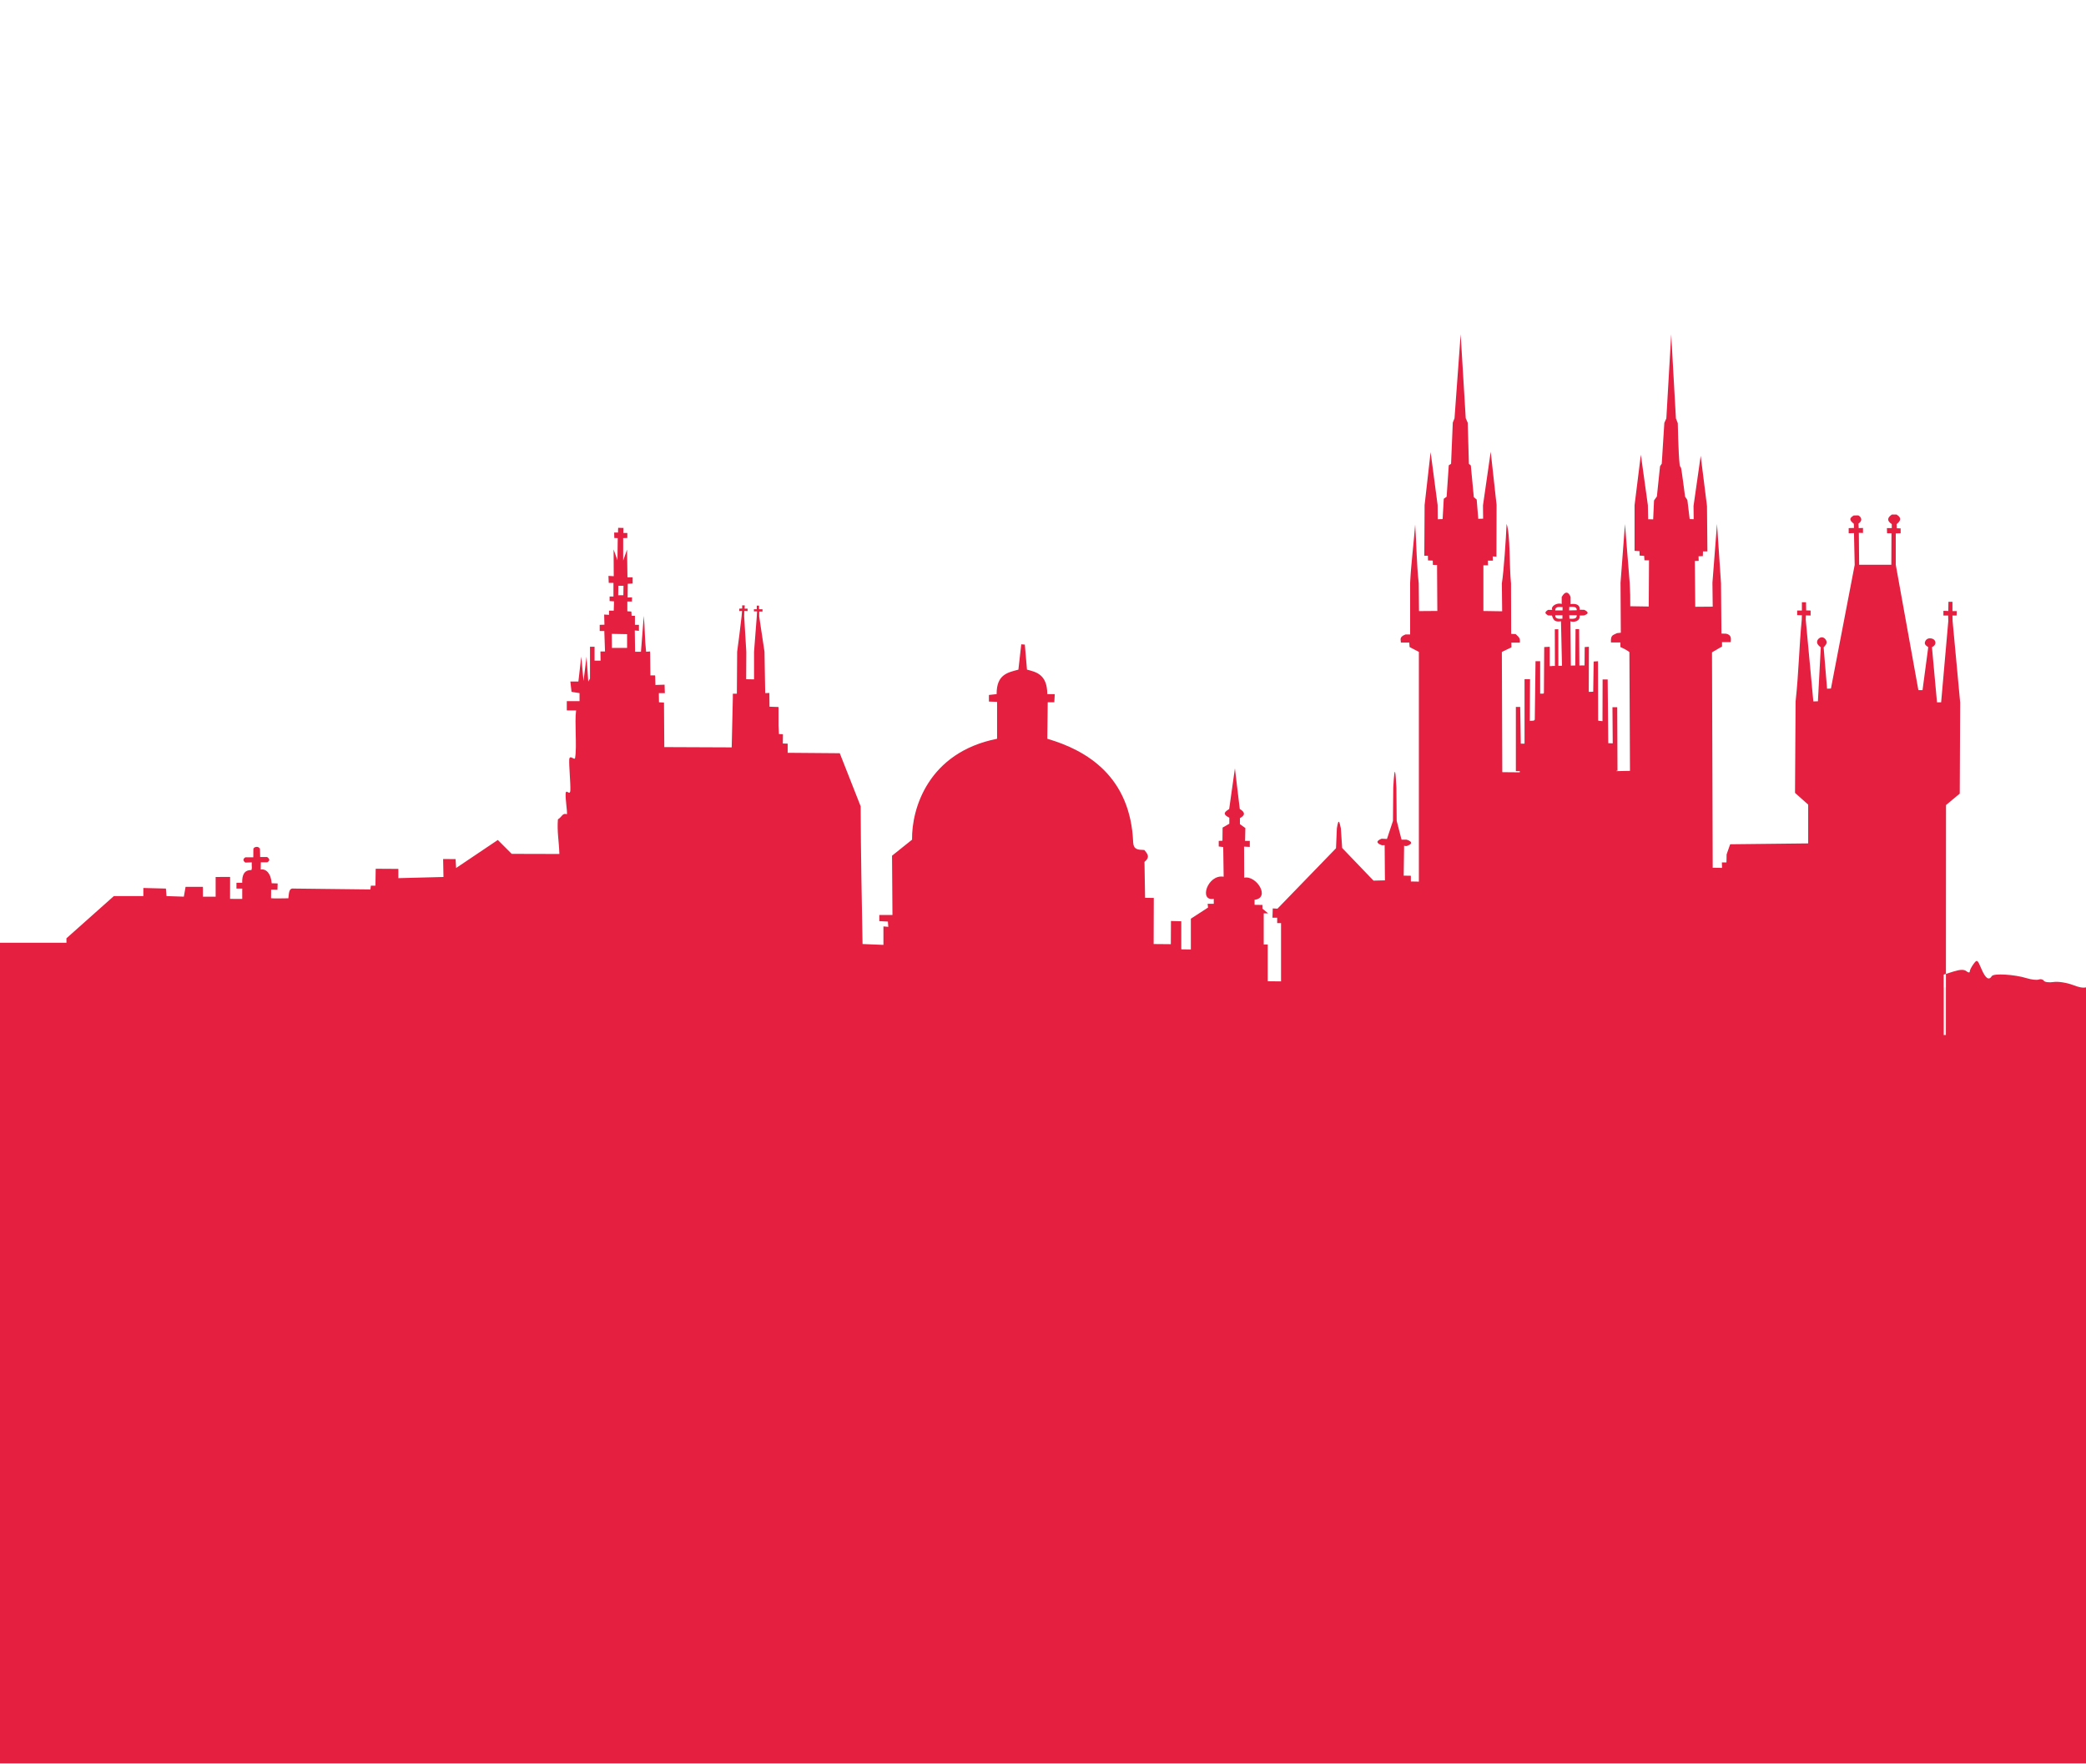
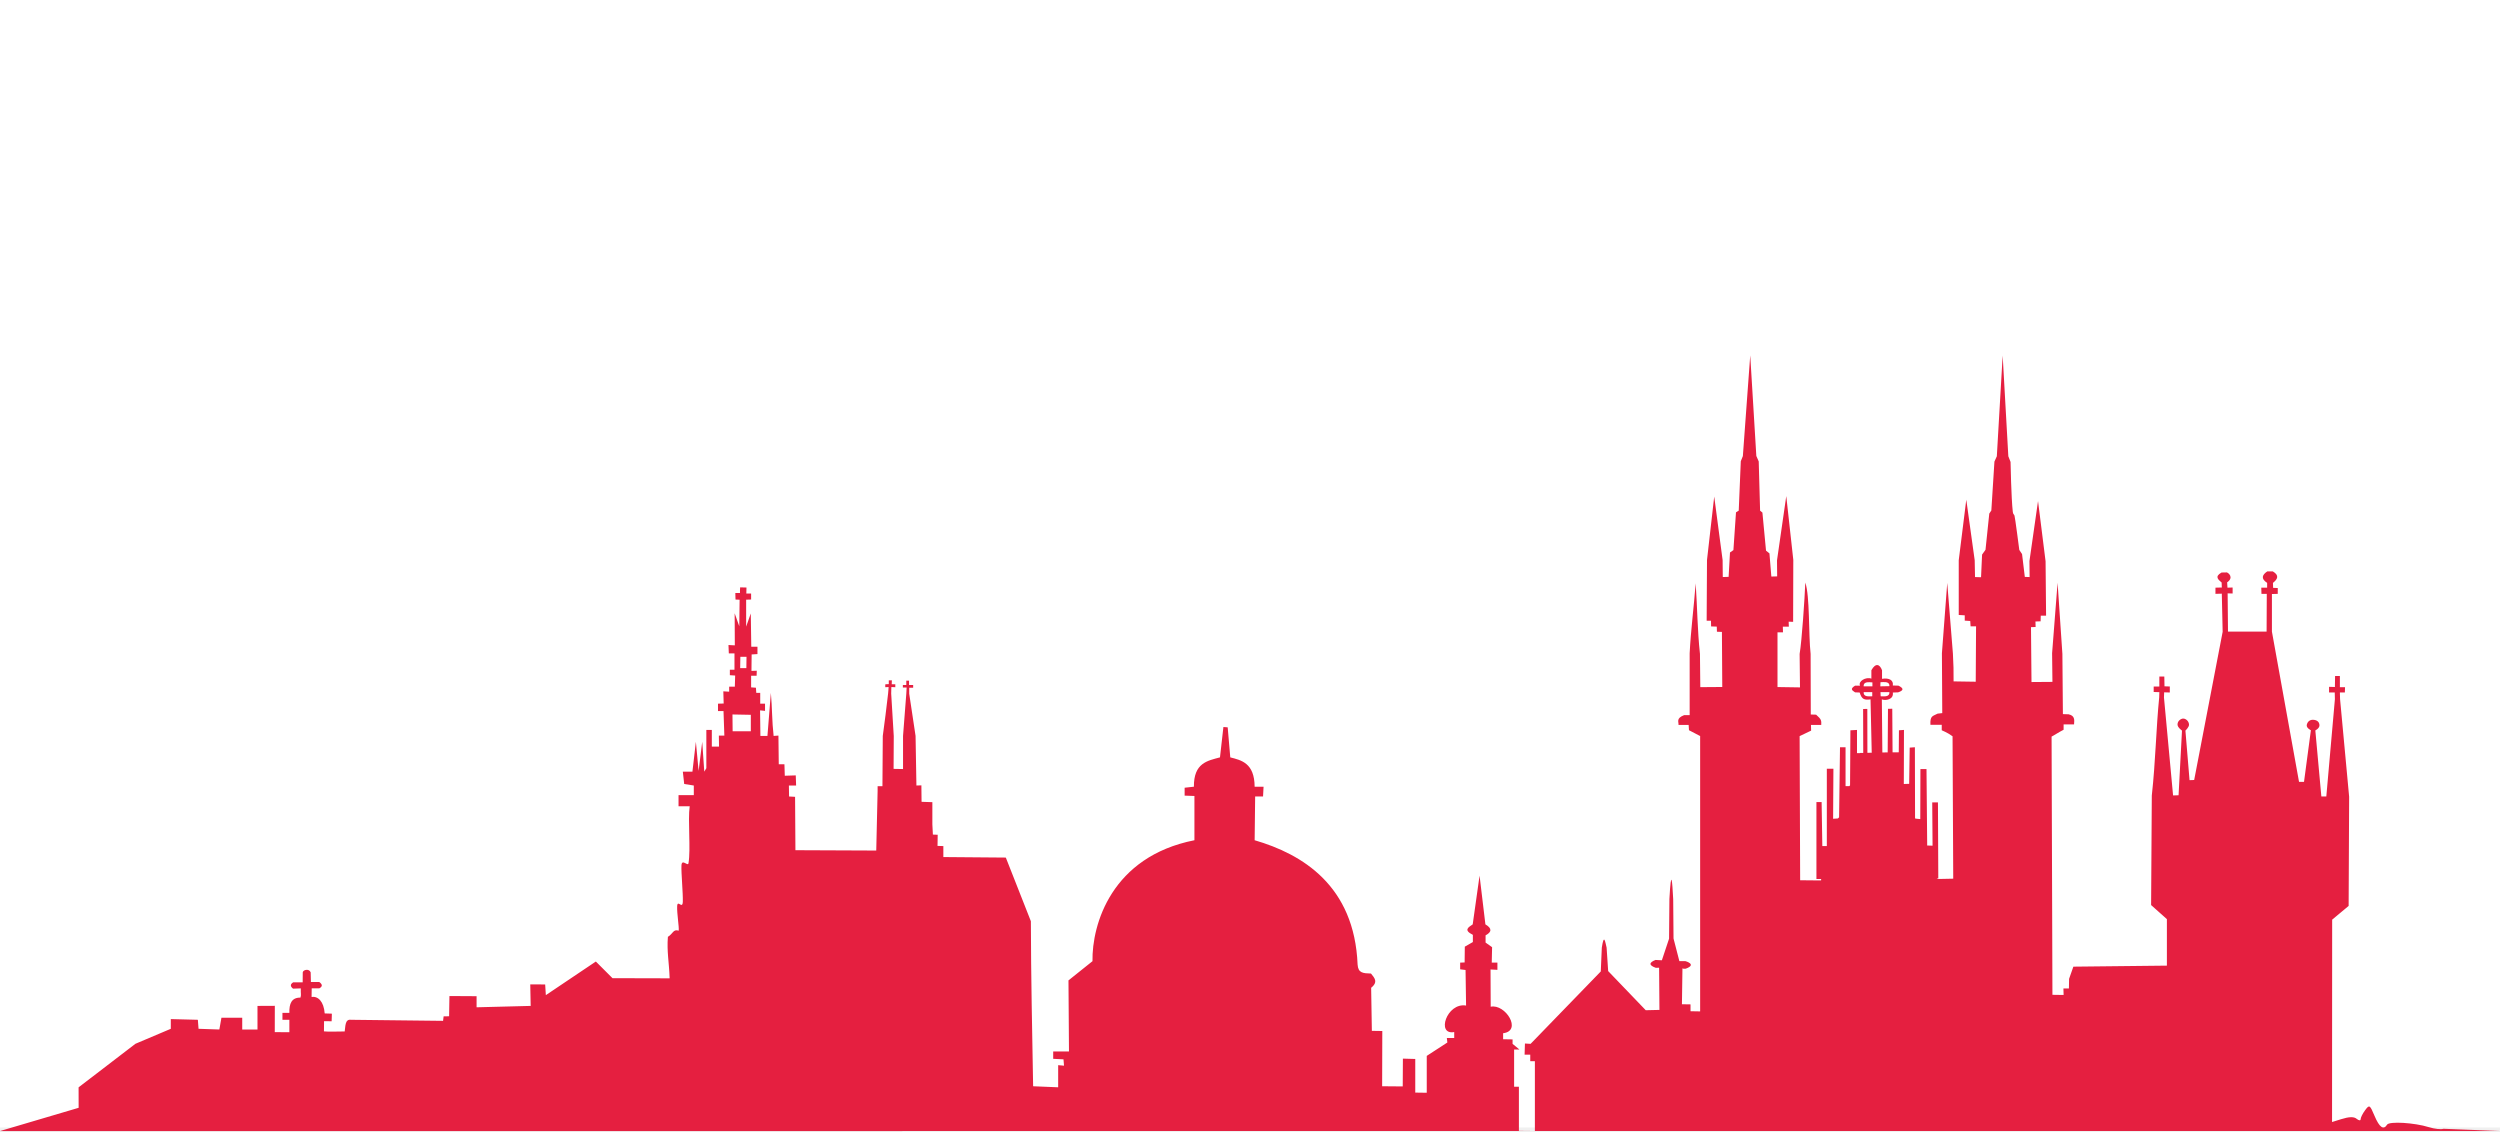
- <svg xmlns="http://www.w3.org/2000/svg" version="1.1" id="svg2" width="354.691" height="299.813" viewBox="0 0 354.691 299.813">
+ <svg xmlns="http://www.w3.org/2000/svg" version="1.1" id="svg2" width="354.548" height="160.4" viewBox="0 0 354.548 160.4">
  <defs id="defs6" />
-   <g id="layer2" transform="translate(-254.834,-125.2043)">
+   <g id="layer2" transform="translate(-254.9785,-125.5551)">
+     <rect style="fill:#ffffff;fill-opacity:1;stroke-width:0.999" id="rect1131" width="354.548" height="159.9" x="254.978" y="125.555" />
+     <path style="fill:#e51f40;fill-opacity:1;stroke-width:1" d="m 503.195,175.955 -1.045,14.282 -0.293,0.728 -0.293,7.008 -0.389,0.244 -0.365,5.352 -0.486,0.34 -0.195,3.456 -0.828,0.025 -0.023,-2.41 -1.191,-9.004 -1.023,9.004 -0.049,8.611 h 0.609 l 0.023,0.803 0.803,0.025 0.023,0.73 0.707,0.023 0.049,7.811 c -1.041,0 -2.074,0.013 -3.115,0.023 l -0.049,-4.72 c -0.365,-3.358 -0.375,-6.64 -0.607,-10 -0.258,3.411 -0.687,6.592 -0.854,9.928 v 8.758 h -0.777 c -1.18,0.458 -0.768,0.931 -0.803,1.388 h 1.436 l 0.049,0.754 1.582,0.826 v 39.052 l -1.363,-0.025 v -0.972 l -1.219,-0.019 0.074,-5.11 c 0,0 0.013,0.117 0.463,0.068 1.645,-0.598 -0.014,-1.07 -0.049,-1.07 h -0.852 l -0.828,-3.212 -0.047,-5.571 c -0.132,-2.522 -0.277,-4.663 -0.537,-0.049 l -0.049,5.645 -1.021,3.066 -0.9,-0.049 c -0.932,0.368 -0.985,0.751 0.049,1.119 l 0.459,-0.019 0.047,5.985 -1.941,0.045 -5.33,-5.55 -0.221,-3.331 c -0.195,-0.784 -0.36,-2.099 -0.68,0 l -0.146,3.382 -9.953,10.267 -0.803,-0.047 -0.049,1.58 h 0.803 v 0.924 h 0.656 v 9.904 h 136.873 l -8.035,-0.316 c -0.327,0.126 -1.254,0.021 -2.061,-0.23 -2.05,-0.64 -5.61,-0.852 -5.918,-0.353 -0.5,0.808 -1.087,0.397 -1.779,-1.246 -0.667,-1.584 -0.73,-1.622 -1.336,-0.803 -0.35,0.473 -0.637,1.046 -0.637,1.273 0,0.228 -0.252,0.205 -0.561,-0.051 -0.392,-0.325 -1.057,-0.31 -2.217,0.053 l -1.275,0.4 0.016,-28.701 2.336,-1.947 0.072,-15.475 -1.289,-13.868 -0.023,-0.926 h 0.705 l 0.023,-0.754 h -0.729 v -1.58 h -0.682 l -0.025,1.556 -0.828,-0.025 v 0.803 h 0.805 l 0.023,0.949 -1.217,13.798 h -0.705 l -0.854,-9.367 c 0,0 0.595,-0.286 0.586,-0.73 -0.01,-0.512 -0.391,-0.756 -0.902,-0.779 -0.463,-0.021 -0.809,0.276 -0.898,0.73 -0.086,0.436 0.584,0.754 0.584,0.754 l -0.975,7.325 h -0.705 l -3.846,-21.314 v -5.329 l 0.828,-0.025 v -0.828 l -0.658,-0.023 -0.023,-0.705 c 0.647,-0.515 0.955,-1.051 -0.023,-1.631 h -0.779 c -0.728,0.488 -0.948,1.027 -0.023,1.631 v 0.68 H 575.672 l 0.025,0.877 h 0.754 l -0.025,5.354 h -5.475 l -0.051,-5.427 0.707,0.023 v -0.851 l -0.73,0.023 -0.047,-0.754 c 0.996,-0.693 0.178,-1.36 -0.051,-1.41 -0.23,0.016 -0.818,0.007 -0.754,0.023 -1.031,0.582 -0.436,1.005 0.025,1.412 l 0.023,0.705 -0.9,0.023 v 0.877 l 0.9,-0.025 0.121,5.403 -4.039,21.021 -0.658,0.025 -0.584,-7.032 c -10e-6,0 0.529,-0.479 0.51,-0.851 -0.025,-0.482 -0.425,-0.822 -0.777,-0.853 -0.333,-0.029 -0.881,0.321 -0.852,0.877 0.022,0.405 0.633,0.828 0.633,0.828 l -0.486,9.172 -0.779,0.025 -1.291,-13.894 0.025,-0.73 0.803,0.023 v -0.851 l -0.754,-0.023 -0.025,-1.388 h -0.705 v 1.414 h -0.803 v 0.777 l 0.803,0.025 -0.023,0.754 c -0.436,4.36 -0.507,9.003 -1.047,13.917 l -0.098,15.522 2.238,1.996 v 6.594 l -13.264,0.146 -0.291,0.828 -0.316,0.9 -0.023,1.361 h -0.779 l 0.025,0.926 -1.584,-0.023 -0.121,-36.619 c 0.335,-0.16 0.955,-0.587 1.705,-0.972 v -0.756 h 1.482 c 0.07,-0.72 0.079,-1.242 -0.779,-1.435 l -0.803,-0.025 -0.072,-8.539 -0.682,-10.097 -0.777,10 0.047,4.064 -2.969,0.023 -0.072,-7.784 0.656,-0.025 -0.023,-0.779 0.73,-0.023 0.023,-0.803 h 0.754 l -0.072,-7.713 -1.07,-8.541 -1.217,8.518 0.023,2.261 -0.68,-0.023 -0.391,-3.236 -0.391,-0.586 c 0,0 -0.606,-4.682 -0.68,-4.864 -0.098,-0.243 -0.199,-0.168 -0.244,-0.56 -0.223,-1.946 -0.316,-7.057 -0.316,-7.057 l -0.316,-0.803 -0.803,-14.284 -0.828,14.284 -0.34,0.754 -0.438,6.934 -0.293,0.439 -0.535,5.134 -0.486,0.681 -0.146,3.212 -0.854,-0.025 -0.047,-2.384 -1.193,-8.588 -1.07,8.588 v 7.762 l 0.852,0.049 v 0.754 l 0.779,0.049 0.049,0.754 h 0.777 l -0.047,7.86 -3.141,-0.049 c 0.014,-1.654 -0.011,-2.224 -0.096,-3.943 l -0.803,-10.023 -0.756,9.976 0.049,8.49 -0.658,0.074 c -0.701,0.372 -1.086,0.282 -1.02,1.58 h 1.605 v 0.779 c 0.816,0.349 1.238,0.641 1.533,0.851 l 0.096,20.197 -2.311,0.047 -0.002,-0.055 h 0.195 l -0.049,-10.814 h -0.811 l 0.047,6.143 -0.762,-0.025 -0.098,-10.838 h -0.861 l -0.021,7.092 -0.682,-0.068 -0.059,-0.061 -0.023,-10.06 -0.736,0.051 -0.076,5.136 -0.76,0.023 0.023,-7.668 -0.713,0.051 -0.025,3.122 -0.879,0.008 -0.043,-6.184 -0.607,0.008 -0.043,6.178 -0.756,0.018 -0.072,-7.532 c 0.506,0.215 1.715,0.039 1.557,-0.972 l 0.756,-0.025 c 0.935,-0.321 0.677,-0.628 0.047,-0.949 l -0.803,-0.023 c 0.121,-0.736 -0.497,-1.118 -1.531,-0.949 v -1.217 c -0.321,-0.858 -0.901,-1.088 -1.51,0 v 1.191 c -0.774,-0.292 -1.918,0.383 -1.607,0.998 h -0.705 c -0.831,0.509 -0.327,0.707 0,0.949 l 0.656,0.025 c 0.29,1.005 0.697,1.078 1.535,0.972 l 0.17,7.563 -0.613,0.016 -0.012,-6.227 -0.596,0.012 0.018,6.231 h -0.453 v 0.025 l -0.432,0.006 v -3.292 l -0.934,0.051 -0.051,7.803 -0.092,0.103 v 0.008 h -0.547 v -5.507 h -0.787 l -0.129,9.933 -0.168,0.162 -0.68,0.045 0.043,-7.092 h -0.934 v 10.963 h -0.639 l -0.1,-6.243 h -0.736 v 10.912 l 0.668,-0.002 -0.008,0.203 c -1.046,0.006 -1.741,-0.017 -2.969,-0.025 l -0.074,-20.437 1.631,-0.781 -0.023,-0.803 h 1.459 c 0.021,-0.635 0.041,-0.782 -0.729,-1.459 l -0.756,-0.023 -0.023,-8.59 c -0.309,-2.784 -0.096,-8.215 -0.754,-10.123 -0.091,2.31 -0.485,8.224 -0.805,10.123 l 0.051,4.745 -3.189,-0.049 v -7.762 h 0.779 l -0.023,-0.803 h 0.852 l -0.025,-0.706 0.633,0.023 0.025,-8.783 -0.998,-9.051 -1.314,9.125 0.023,2.263 -0.826,0.023 -0.268,-3.284 -0.486,-0.391 -0.512,-5.401 -0.328,-0.266 -0.195,-6.983 -0.34,-0.779 z m -30.543,110 -2.264,-0.023 v -6.253 H 469.709 v -5.282 h 0.754 l -0.973,-0.803 v -0.633 l -1.34,-0.023 v -0.851 c 2.753,-0.332 0.318,-4.209 -1.762,-3.759 l -0.023,-5.282 0.975,0.051 v -1.023 h -0.803 l 0.049,-2.189 -0.924,-0.656 v -1.023 c 0.886,-0.471 0.942,-0.993 -0.025,-1.556 l -0.828,-6.911 -0.973,6.911 c -0.608,0.408 -1.347,0.806 0.023,1.484 v 1.021 l -1.143,0.656 -0.025,2.238 -0.633,0.025 v 0.949 l 0.764,0.094 0.074,5.044 c -2.752,-0.455 -4.263,4.245 -1.682,3.757 v 0.849 h -1.045 l 0.072,0.635 -2.922,1.898 v 5.229 l -1.629,-0.023 v -4.769 l -1.754,-0.049 -0.023,3.943 -2.92,-0.025 0.023,-7.834 -1.482,-0.023 -0.1,-6.108 c 1.051,-0.85 0.447,-1.422 -0.023,-2.019 -1.115,-0.032 -1.821,-0.065 -1.898,-1.265 -0.448,-11.206 -7.841,-15.673 -14.602,-17.641 l 0.072,-6.204 h 1.119 l 0.074,-1.386 h -1.266 c -0.021,-3.365 -1.894,-3.761 -3.455,-4.161 l -0.367,-4.259 -0.607,-0.047 -0.486,4.306 c -1.78,0.48 -3.728,0.786 -3.699,4.159 l -1.314,0.146 v 1.121 l 1.389,0.049 v 6.276 c -11.758,2.331 -14.547,11.943 -14.457,17.155 l -3.406,2.724 0.072,10.074 h -2.238 v 1.047 l 1.461,0.074 0.072,0.898 -0.828,-0.072 v 3.138 l -3.551,-0.146 c -0.136,-7.677 -0.3,-15.397 -0.32,-23.407 l -3.553,-9.025 -8.859,-0.074 v -1.556 l -0.826,-0.025 0.023,-1.582 -0.682,-0.023 -0.074,-1.461 v -3.138 l -1.531,-0.049 -0.025,-2.335 -0.705,0.023 -0.121,-7.032 -0.9,-5.985 v -0.851 h 0.559 v -0.389 h -0.584 v -0.609 h -0.389 v 0.609 h -0.488 v 0.365 h 0.537 l -0.049,0.875 -0.463,5.985 v 4.696 l -1.34,-0.023 0.025,-4.647 -0.365,-6.036 c 0.024,-0.402 0.024,-0.636 0.023,-0.924 l 0.561,0.025 v -0.416 h -0.51 l 0.023,-0.558 h -0.438 v 0.535 l -0.488,0.023 c -0.029,0.315 -0.009,0.24 0,0.416 l 0.463,-0.025 c -0.035,0.279 -0.018,0.576 -0.072,0.924 l -0.365,3.042 -0.389,2.968 -0.049,7.129 h -0.684 v 0.681 l -0.193,8.444 -11.463,-0.049 -0.049,-7.569 -0.852,-0.047 -0.025,-1.558 h 1.023 l -0.049,-1.435 -1.557,0.049 -0.051,-1.631 h -0.803 l -0.047,-4.064 -0.682,0.049 c -0.246,-2.145 -0.194,-3.956 -0.391,-6.106 l -0.486,6.106 h -0.998 l -0.047,-3.624 0.703,0.072 v -1.023 h -0.682 v -1.531 h -0.559 l -0.049,-0.73 -0.682,-0.049 v -1.654 h 0.779 l 0.023,-0.707 -0.754,0.025 0.025,-2.335 0.826,-0.049 v -1.047 h -0.877 l -0.07,-4.72 -0.658,1.873 v -3.82 c 0.247,0.003 0.575,-0.034 0.705,-0.023 0.008,-0.26 0.007,-0.789 0,-0.853 -0.235,-0.006 -0.289,0.021 -0.68,0 0.005,-0.392 0.022,-0.526 0.023,-0.851 -0.139,-0.017 -0.657,-0.009 -0.9,-0.023 -0.013,0.269 -0.032,0.544 -0.023,0.803 -0.232,-0.007 -0.457,-0.005 -0.658,0 0.026,0.271 -0.006,0.545 0.025,0.926 0.184,0.016 0.24,6.8e-4 0.582,0.023 l -0.047,3.771 -0.656,-1.849 0.023,4.552 -0.9,-0.049 0.049,1.191 h 0.803 v 2.312 h -0.656 v 0.777 l 0.752,0.049 -0.047,1.582 h -0.803 v 0.707 l -0.828,-0.049 0.049,1.728 -0.805,0.021 v 1.049 h 0.781 l 0.121,3.478 h -0.779 l 0.023,1.558 h -1.021 v -2.361 h -0.777 v 5.427 l -0.293,0.488 -0.293,-4.235 -0.512,4.136 -0.387,-4.136 -0.488,4.235 h -1.363 l 0.195,1.752 1.363,0.217 v 1.363 h -2.166 v 1.582 h 1.582 c -0.283,2.016 0.171,6.072 -0.172,8.078 -0.086,0.502 -0.947,-0.711 -0.996,0.316 -0.049,1.027 0.228,3.908 0.193,5.11 -0.035,1.202 -0.759,-0.348 -0.803,0.68 -0.044,1.028 0.295,2.953 0.219,3.456 -0.795,-0.249 -0.778,0.412 -1.533,0.875 -0.166,2.036 0.173,3.693 0.244,5.768 v 0.115 l -8.1,-0.021 -2.361,-2.361 -7.092,4.767 -0.094,-1.515 -2.115,-0.012 0.059,3.054 -7.672,0.197 v -1.574 l -3.85,-0.023 -0.047,2.87 -0.777,0.012 -0.08,0.637 -13.051,-0.15 c -0.894,-0.135 -0.782,1.013 -0.9,1.654 -0.697,0.012 -2.554,0.052 -2.941,-0.012 l 0.014,-1.447 1.076,0.014 0.033,-1.078 -1.018,-0.035 c -0.131,-1.704 -0.944,-2.47 -1.861,-2.339 l 0.021,-1.22 h 1.088 c 0.52,-0.297 0.392,-0.595 -0.012,-0.892 h -1.191 l -0.033,-1.375 c -0.235,-0.587 -1.078,-0.353 -1.123,0 l -0.012,1.422 h -1.354 c -0.396,0.253 -0.45,0.546 -0.012,0.892 l 1.1,-0.037 c -0.027,0.836 0.084,0.85 -0.047,1.308 -1.269,-0.023 -1.611,0.879 -1.574,2.162 h -0.982 v 0.984 h 0.982 v 1.759 l -2.07,-0.008 0.008,-3.732 -2.459,0.012 v 3.345 h -2.164 v -1.672 h -2.949 l -0.295,1.672 -2.951,-0.1 -0.098,-1.277 -3.836,-0.1 v 1.377 l -5.014,2.125 -8.064,6.178 0.006,2.902 -11.156,3.298 z m -112.678,-67.251 h 0.875 l -0.023,1.607 h -0.877 z m 162.104,3.583 c 0.436,-0.01 0.891,0.05 0.855,0.578 l -1.291,0.025 0.025,-0.586 c 0.123,-0.003 0.265,-0.014 0.41,-0.018 z m -1.969,0.018 c 0.142,0.003 0.291,0.022 0.414,0.025 v 0.56 h -1.242 c -0.036,-0.528 0.401,-0.594 0.828,-0.586 z m -0.828,1.412 h 1.219 v 0.584 c -0.492,0.014 -1.266,0.12 -1.219,-0.584 z m 2.387,0 h 1.266 c 0.047,0.704 -0.751,0.598 -1.242,0.584 z m -162.812,3.163 2.604,0.049 v 2.335 h -2.58 z" id="rect146" />
    <g id="g1272" transform="translate(16)" style="fill:#fa023c">
      <g style="fill:#fa023c;stroke:none" transform="matrix(0.02388699,0,0,0.02388699,1514.805,-132.1967)" id="layer1-3" />
      <g style="fill:#fa023c;stroke:none" transform="matrix(0.00634024,0,0,0.00634024,1326.329,256.2178)" id="layer1-6" />
      <g id="g917" transform="matrix(-0.01851576,0,0,0.01851576,1222.076,-37.50858)" style="fill:#fa023c;stroke:none" />
      <g transform="matrix(0.0223685,0,0,0.0223685,1414.049,264.2572)" id="g985" style="fill:#fa023c" />
      <g id="g1228" transform="matrix(0.01791895,0,0,0.03104793,1556.442,-259.4238)" style="fill:#fa023c;stroke:none" />
    </g>
-     <rect style="fill:#d40000;fill-opacity:1" id="rect5196" width="0.156" height="1.9356759e-05" x="257.833" y="424.676" />
-     <path style="fill:#ffffff;fill-opacity:1" d="M 254.834,125.204 H 609.525 V 293.09 H 254.834 Z" id="rect1613" />
-     <path style="fill:#e51f40;fill-opacity:1;stroke-width:1.198" d="m 503.195,182.043 -1.045,14.285 -0.293,0.729 -0.293,7.01 -0.389,0.244 -0.365,5.354 -0.486,0.34 -0.195,3.457 -0.828,0.025 -0.023,-2.41 -1.191,-9.006 -1.023,9.006 -0.049,8.613 h 0.609 l 0.023,0.803 0.803,0.025 0.023,0.73 0.707,0.023 0.049,7.812 c -1.041,0 -2.074,0.013 -3.115,0.023 l -0.049,-4.721 c -0.365,-3.359 -0.375,-6.642 -0.607,-10.002 -0.258,3.411 -0.687,6.594 -0.854,9.93 v 8.76 h -0.777 c -1.18,0.458 -0.768,0.931 -0.803,1.389 h 1.436 l 0.049,0.754 1.582,0.826 v 39.061 l -1.363,-0.025 v -0.973 l -1.219,-0.019 0.074,-5.111 c 0,0 0.013,0.117 0.463,0.068 1.645,-0.598 -0.014,-1.07 -0.049,-1.07 h -0.852 l -0.828,-3.213 -0.047,-5.572 c -0.132,-2.522 -0.277,-4.664 -0.537,-0.049 l -0.049,5.646 -1.021,3.066 -0.9,-0.049 c -0.932,0.368 -0.985,0.751 0.049,1.119 l 0.459,-0.019 0.047,5.986 -1.941,0.045 -5.33,-5.551 -0.221,-3.332 c -0.195,-0.785 -0.36,-2.099 -0.68,0 l -0.146,3.383 -9.953,10.27 -0.803,-0.047 -0.049,1.58 h 0.803 v 0.924 h 0.656 v 9.906 l -2.264,-0.023 v -6.254 h -0.68 v -5.283 h 0.754 l -0.973,-0.803 v -0.633 l -1.34,-0.023 v -0.852 c 2.753,-0.332 0.318,-4.21 -1.762,-3.76 l -0.023,-5.283 0.975,0.051 v -1.023 h -0.803 l 0.049,-2.189 -0.924,-0.656 v -1.023 c 0.886,-0.471 0.942,-0.993 -0.025,-1.557 l -0.828,-6.912 -0.973,6.912 c -0.608,0.408 -1.347,0.807 0.023,1.484 v 1.021 l -1.143,0.656 -0.025,2.238 -0.633,0.025 v 0.949 l 0.764,0.094 0.074,5.045 c -2.752,-0.455 -4.263,4.246 -1.682,3.758 v 0.85 h -1.045 l 0.072,0.635 -2.922,1.898 v 5.23 l -1.629,-0.023 v -4.77 l -1.754,-0.049 -0.023,3.943 -2.92,-0.025 0.023,-7.836 -1.482,-0.023 -0.1,-6.109 c 1.051,-0.851 0.447,-1.422 -0.023,-2.02 -1.115,-0.032 -1.821,-0.065 -1.898,-1.266 -0.448,-11.208 -7.841,-15.677 -14.602,-17.645 l 0.072,-6.205 h 1.119 l 0.074,-1.387 h -1.266 c -0.021,-3.366 -1.894,-3.762 -3.455,-4.162 l -0.367,-4.26 -0.607,-0.047 -0.486,4.307 c -1.78,0.48 -3.728,0.786 -3.699,4.16 l -1.314,0.146 v 1.121 l 1.389,0.049 v 6.277 c -11.758,2.332 -14.547,11.946 -14.457,17.158 l -3.406,2.725 0.072,10.076 h -2.238 v 1.047 l 1.461,0.074 0.072,0.898 -0.828,-0.072 v 3.139 l -3.551,-0.146 c -0.136,-7.679 -0.299,-15.401 -0.32,-23.412 l -3.553,-9.027 -8.859,-0.074 v -1.557 l -0.826,-0.025 0.023,-1.582 -0.682,-0.023 -0.074,-1.461 v -3.139 l -1.531,-0.049 -0.025,-2.336 -0.705,0.023 -0.121,-7.033 -0.9,-5.986 v -0.852 h 0.559 v -0.389 h -0.584 v -0.609 h -0.389 v 0.609 h -0.488 v 0.365 h 0.537 l -0.049,0.875 -0.463,5.986 v 4.697 l -1.34,-0.023 0.025,-4.648 -0.365,-6.037 c 0.024,-0.402 0.024,-0.636 0.023,-0.924 l 0.561,0.025 v -0.416 h -0.51 l 0.023,-0.559 h -0.438 v 0.535 l -0.488,0.023 c -0.029,0.315 -0.009,0.24 0,0.416 L 381,229.084 c -0.035,0.279 -0.018,0.576 -0.072,0.924 l -0.365,3.043 -0.389,2.969 -0.049,7.131 h -0.684 v 0.682 l -0.193,8.445 -11.463,-0.049 -0.049,-7.57 -0.852,-0.047 -0.025,-1.559 h 1.023 l -0.049,-1.436 -1.557,0.049 -0.051,-1.631 h -0.803 l -0.047,-4.064 -0.682,0.049 c -0.246,-2.145 -0.194,-3.957 -0.391,-6.107 l -0.486,6.107 h -0.998 l -0.047,-3.625 0.703,0.072 v -1.023 h -0.682 v -1.531 h -0.559 l -0.049,-0.73 -0.682,-0.049 v -1.654 h 0.779 l 0.023,-0.707 -0.754,0.025 0.025,-2.336 0.826,-0.049 v -1.047 h -0.877 l -0.07,-4.721 -0.658,1.873 v -3.82 c 0.247,0.003 0.575,-0.034 0.705,-0.023 0.008,-0.26 0.007,-0.789 0,-0.854 -0.235,-0.006 -0.289,0.021 -0.68,0 0.005,-0.392 0.022,-0.526 0.023,-0.852 -0.139,-0.017 -0.657,-0.009 -0.9,-0.023 -0.014,0.269 -0.032,0.544 -0.023,0.803 -0.232,-0.007 -0.457,-0.005 -0.658,0 0.026,0.271 -0.006,0.545 0.025,0.926 0.184,0.016 0.24,6.5e-4 0.582,0.023 l -0.047,3.771 -0.656,-1.85 0.023,4.553 -0.9,-0.049 0.049,1.191 h 0.803 v 2.312 h -0.656 v 0.777 l 0.752,0.049 -0.047,1.582 h -0.803 v 0.707 l -0.828,-0.049 0.049,1.729 -0.805,0.021 v 1.049 h 0.781 l 0.121,3.479 h -0.779 l 0.023,1.559 h -1.021 v -2.361 h -0.777 v 5.428 l -0.293,0.488 -0.293,-4.236 -0.512,4.137 -0.387,-4.137 -0.488,4.236 h -1.363 l 0.195,1.752 1.363,0.217 v 1.363 h -2.166 v 1.582 h 1.582 c -0.283,2.016 0.171,6.074 -0.172,8.08 -0.086,0.502 -0.948,-0.711 -0.996,0.316 -0.049,1.027 0.228,3.909 0.193,5.111 -0.035,1.203 -0.759,-0.348 -0.803,0.68 -0.044,1.028 0.295,2.954 0.219,3.457 -0.795,-0.249 -0.778,0.412 -1.533,0.875 -0.166,2.036 0.173,3.694 0.244,5.77 v 0.115 l -8.1,-0.021 -2.361,-2.361 -7.092,4.768 -0.094,-1.516 -2.115,-0.012 0.059,3.055 -7.672,0.197 v -1.574 l -3.85,-0.023 -0.047,2.871 -0.777,0.01 -0.08,0.637 -13.051,-0.15 c -0.894,-0.135 -0.782,1.013 -0.9,1.654 -0.697,0.012 -2.554,0.052 -2.941,-0.012 l 0.014,-1.447 1.076,0.014 0.033,-1.078 -1.018,-0.035 c -0.131,-1.704 -0.944,-2.471 -1.861,-2.34 l 0.021,-1.221 h 1.088 c 0.52,-0.297 0.392,-0.596 -0.012,-0.893 h -1.191 l -0.033,-1.375 c -0.235,-0.587 -1.078,-0.353 -1.123,0 l -0.012,1.422 h -1.354 c -0.396,0.254 -0.45,0.546 -0.012,0.893 l 1.1,-0.037 c -0.027,0.836 0.084,0.85 -0.047,1.309 -1.269,-0.023 -1.611,0.88 -1.574,2.162 H 295.039 v 0.984 h 0.982 v 1.76 l -2.07,-0.006 0.008,-3.732 -2.459,0.01 v 3.346 h -2.164 v -1.672 h -2.949 l -0.295,1.672 -2.951,-0.1 -0.098,-1.277 -3.836,-0.1 v 1.377 h -5.014 l -8.064,7.18 0.006,0.758 H 254.834 V 425.018 H 609.525 V 293.09 c -0.556,0.126 -1.201,-0.021 -2.174,-0.393 -1.075,-0.41 -2.571,-0.646 -3.338,-0.525 -0.765,0.121 -1.512,0.024 -1.66,-0.215 -0.148,-0.239 -0.536,-0.333 -0.863,-0.207 -0.327,0.126 -1.254,0.021 -2.061,-0.23 -2.05,-0.64 -5.61,-0.852 -5.918,-0.354 -0.5,0.809 -1.087,0.397 -1.779,-1.246 -0.667,-1.584 -0.73,-1.623 -1.336,-0.803 -0.35,0.473 -0.637,1.046 -0.637,1.273 0,0.228 -0.252,0.205 -0.561,-0.051 -0.392,-0.325 -1.057,-0.31 -2.217,0.053 l -1.275,0.4 -0.006,10.395 h -0.375 v -1.959 -8.316 l 0.381,-0.119 0.016,-28.707 2.336,-1.947 0.072,-15.479 -1.289,-13.871 -0.023,-0.926 h 0.705 l 0.023,-0.754 h -0.729 v -1.58 h -0.682 l -0.025,1.557 -0.828,-0.025 v 0.803 h 0.805 l 0.023,0.949 -1.217,13.801 h -0.705 l -0.854,-9.369 c 0,0 0.595,-0.286 0.586,-0.73 -0.01,-0.512 -0.391,-0.756 -0.902,-0.779 -0.463,-0.021 -0.809,0.276 -0.898,0.73 -0.086,0.436 0.584,0.754 0.584,0.754 l -0.975,7.326 h -0.705 l -3.846,-21.318 v -5.33 l 0.828,-0.025 v -0.828 l -0.658,-0.023 -0.023,-0.705 c 0.647,-0.515 0.955,-1.051 -0.023,-1.631 h -0.779 c -0.728,0.488 -0.948,1.027 -0.023,1.631 v 0.68 h -0.828 l 0.025,0.877 h 0.754 l -0.025,5.355 h -5.475 l -0.051,-5.428 0.707,0.023 v -0.852 l -0.73,0.023 -0.047,-0.754 c 0.996,-0.693 0.178,-1.361 -0.051,-1.41 -0.23,0.016 -0.818,0.007 -0.754,0.023 -1.031,0.582 -0.436,1.005 0.025,1.412 l 0.023,0.705 -0.9,0.023 v 0.877 l 0.9,-0.025 0.121,5.404 -4.039,21.025 -0.658,0.025 -0.584,-7.033 c 0,0 0.529,-0.479 0.51,-0.852 -0.025,-0.482 -0.425,-0.822 -0.777,-0.854 -0.333,-0.029 -0.881,0.321 -0.852,0.877 0.022,0.405 0.633,0.828 0.633,0.828 l -0.486,9.174 -0.779,0.025 -1.291,-13.896 0.025,-0.73 0.803,0.023 v -0.852 l -0.754,-0.023 -0.025,-1.389 h -0.705 v 1.414 h -0.803 v 0.777 l 0.803,0.025 -0.023,0.754 c -0.436,4.361 -0.507,9.005 -1.047,13.92 l -0.098,15.525 2.238,1.996 v 6.596 l -13.264,0.146 -0.291,0.828 -0.316,0.9 -0.023,1.361 h -0.779 l 0.025,0.926 -1.584,-0.023 -0.121,-36.627 c 0.335,-0.16 0.955,-0.588 1.705,-0.973 v -0.756 h 1.482 c 0.07,-0.72 0.079,-1.242 -0.779,-1.436 l -0.803,-0.025 -0.072,-8.541 -0.682,-10.1 -0.777,10.002 0.047,4.064 -2.969,0.023 -0.072,-7.785 0.656,-0.025 -0.023,-0.779 0.73,-0.023 0.023,-0.803 h 0.754 l -0.072,-7.715 -1.07,-8.543 -1.217,8.52 0.023,2.262 -0.68,-0.023 -0.391,-3.236 -0.391,-0.586 c 0,0 -0.606,-4.683 -0.68,-4.865 -0.098,-0.243 -0.199,-0.168 -0.244,-0.561 -0.223,-1.946 -0.316,-7.059 -0.316,-7.059 l -0.316,-0.803 -0.803,-14.287 -0.828,14.287 -0.34,0.754 -0.438,6.936 -0.293,0.439 -0.535,5.135 -0.486,0.682 -0.146,3.213 -0.854,-0.025 -0.047,-2.385 -1.193,-8.59 -1.07,8.59 v 7.764 l 0.852,0.049 v 0.754 l 0.779,0.049 0.049,0.754 h 0.777 l -0.047,7.861 -3.141,-0.049 c 0.014,-1.655 -0.011,-2.224 -0.096,-3.943 l -0.803,-10.025 -0.756,9.979 0.049,8.492 -0.658,0.074 c -0.701,0.372 -1.085,0.282 -1.02,1.58 h 1.605 v 0.779 c 0.816,0.349 1.238,0.641 1.533,0.852 l 0.096,20.201 -2.311,0.047 -0.002,-0.055 h 0.195 l -0.049,-10.816 h -0.811 l 0.047,6.145 -0.762,-0.025 -0.098,-10.84 h -0.861 l -0.021,7.094 -0.682,-0.068 -0.059,-0.06 -0.023,-10.062 -0.736,0.051 -0.076,5.137 -0.76,0.023 0.023,-7.67 -0.713,0.051 -0.025,3.123 -0.879,0.008 -0.043,-6.186 -0.607,0.008 -0.043,6.18 -0.756,0.018 -0.072,-7.533 c 0.506,0.215 1.715,0.039 1.557,-0.973 l 0.756,-0.025 c 0.935,-0.321 0.677,-0.628 0.047,-0.949 l -0.803,-0.023 c 0.121,-0.736 -0.497,-1.118 -1.531,-0.949 v -1.217 c -0.321,-0.858 -0.901,-1.088 -1.51,0 v 1.191 c -0.774,-0.292 -1.918,0.383 -1.607,0.998 h -0.705 c -0.831,0.509 -0.327,0.708 0,0.949 l 0.656,0.025 c 0.29,1.005 0.697,1.078 1.535,0.973 l 0.17,7.564 -0.613,0.014 -0.012,-6.227 -0.596,0.01 0.018,6.232 h -0.453 v 0.025 l -0.432,0.006 v -3.293 l -0.934,0.051 -0.051,7.805 -0.092,0.104 v 0.008 h -0.547 v -5.508 h -0.787 l -0.129,9.936 -0.168,0.162 -0.68,0.045 0.043,-7.094 h -0.934 v 10.965 h -0.639 l -0.1,-6.244 h -0.736 v 10.914 l 0.668,-0.002 -0.008,0.203 c -1.046,0.006 -1.741,-0.018 -2.969,-0.025 l -0.074,-20.441 1.631,-0.781 -0.023,-0.803 h 1.459 c 0.021,-0.635 0.041,-0.782 -0.729,-1.459 l -0.756,-0.023 -0.023,-8.592 c -0.309,-2.784 -0.096,-8.217 -0.754,-10.125 -0.091,2.311 -0.485,8.226 -0.805,10.125 l 0.051,4.746 -3.189,-0.049 v -7.764 h 0.779 l -0.023,-0.803 h 0.852 l -0.025,-0.705 0.633,0.023 0.025,-8.785 -0.998,-9.053 -1.314,9.127 0.023,2.264 -0.826,0.023 -0.268,-3.285 -0.486,-0.391 -0.512,-5.402 -0.328,-0.266 -0.195,-6.984 -0.34,-0.779 z m -143.221,42.758 h 0.875 l -0.023,1.607 h -0.877 z m 162.104,3.584 c 0.436,-0.01 0.891,0.05 0.855,0.578 l -1.291,0.025 0.025,-0.586 c 0.123,-0.003 0.265,-0.014 0.41,-0.018 z m -1.969,0.018 c 0.142,0.003 0.291,0.022 0.414,0.025 v 0.561 h -1.242 c -0.036,-0.528 0.401,-0.594 0.828,-0.586 z m -0.828,1.412 H 520.5 v 0.584 c -0.492,0.014 -1.266,0.12 -1.219,-0.584 z m 2.387,0 h 1.266 c 0.047,0.704 -0.751,0.598 -1.242,0.584 z m -162.812,3.164 2.604,0.049 v 2.336 h -2.58 z" id="rect5194" />
  </g>
</svg>
